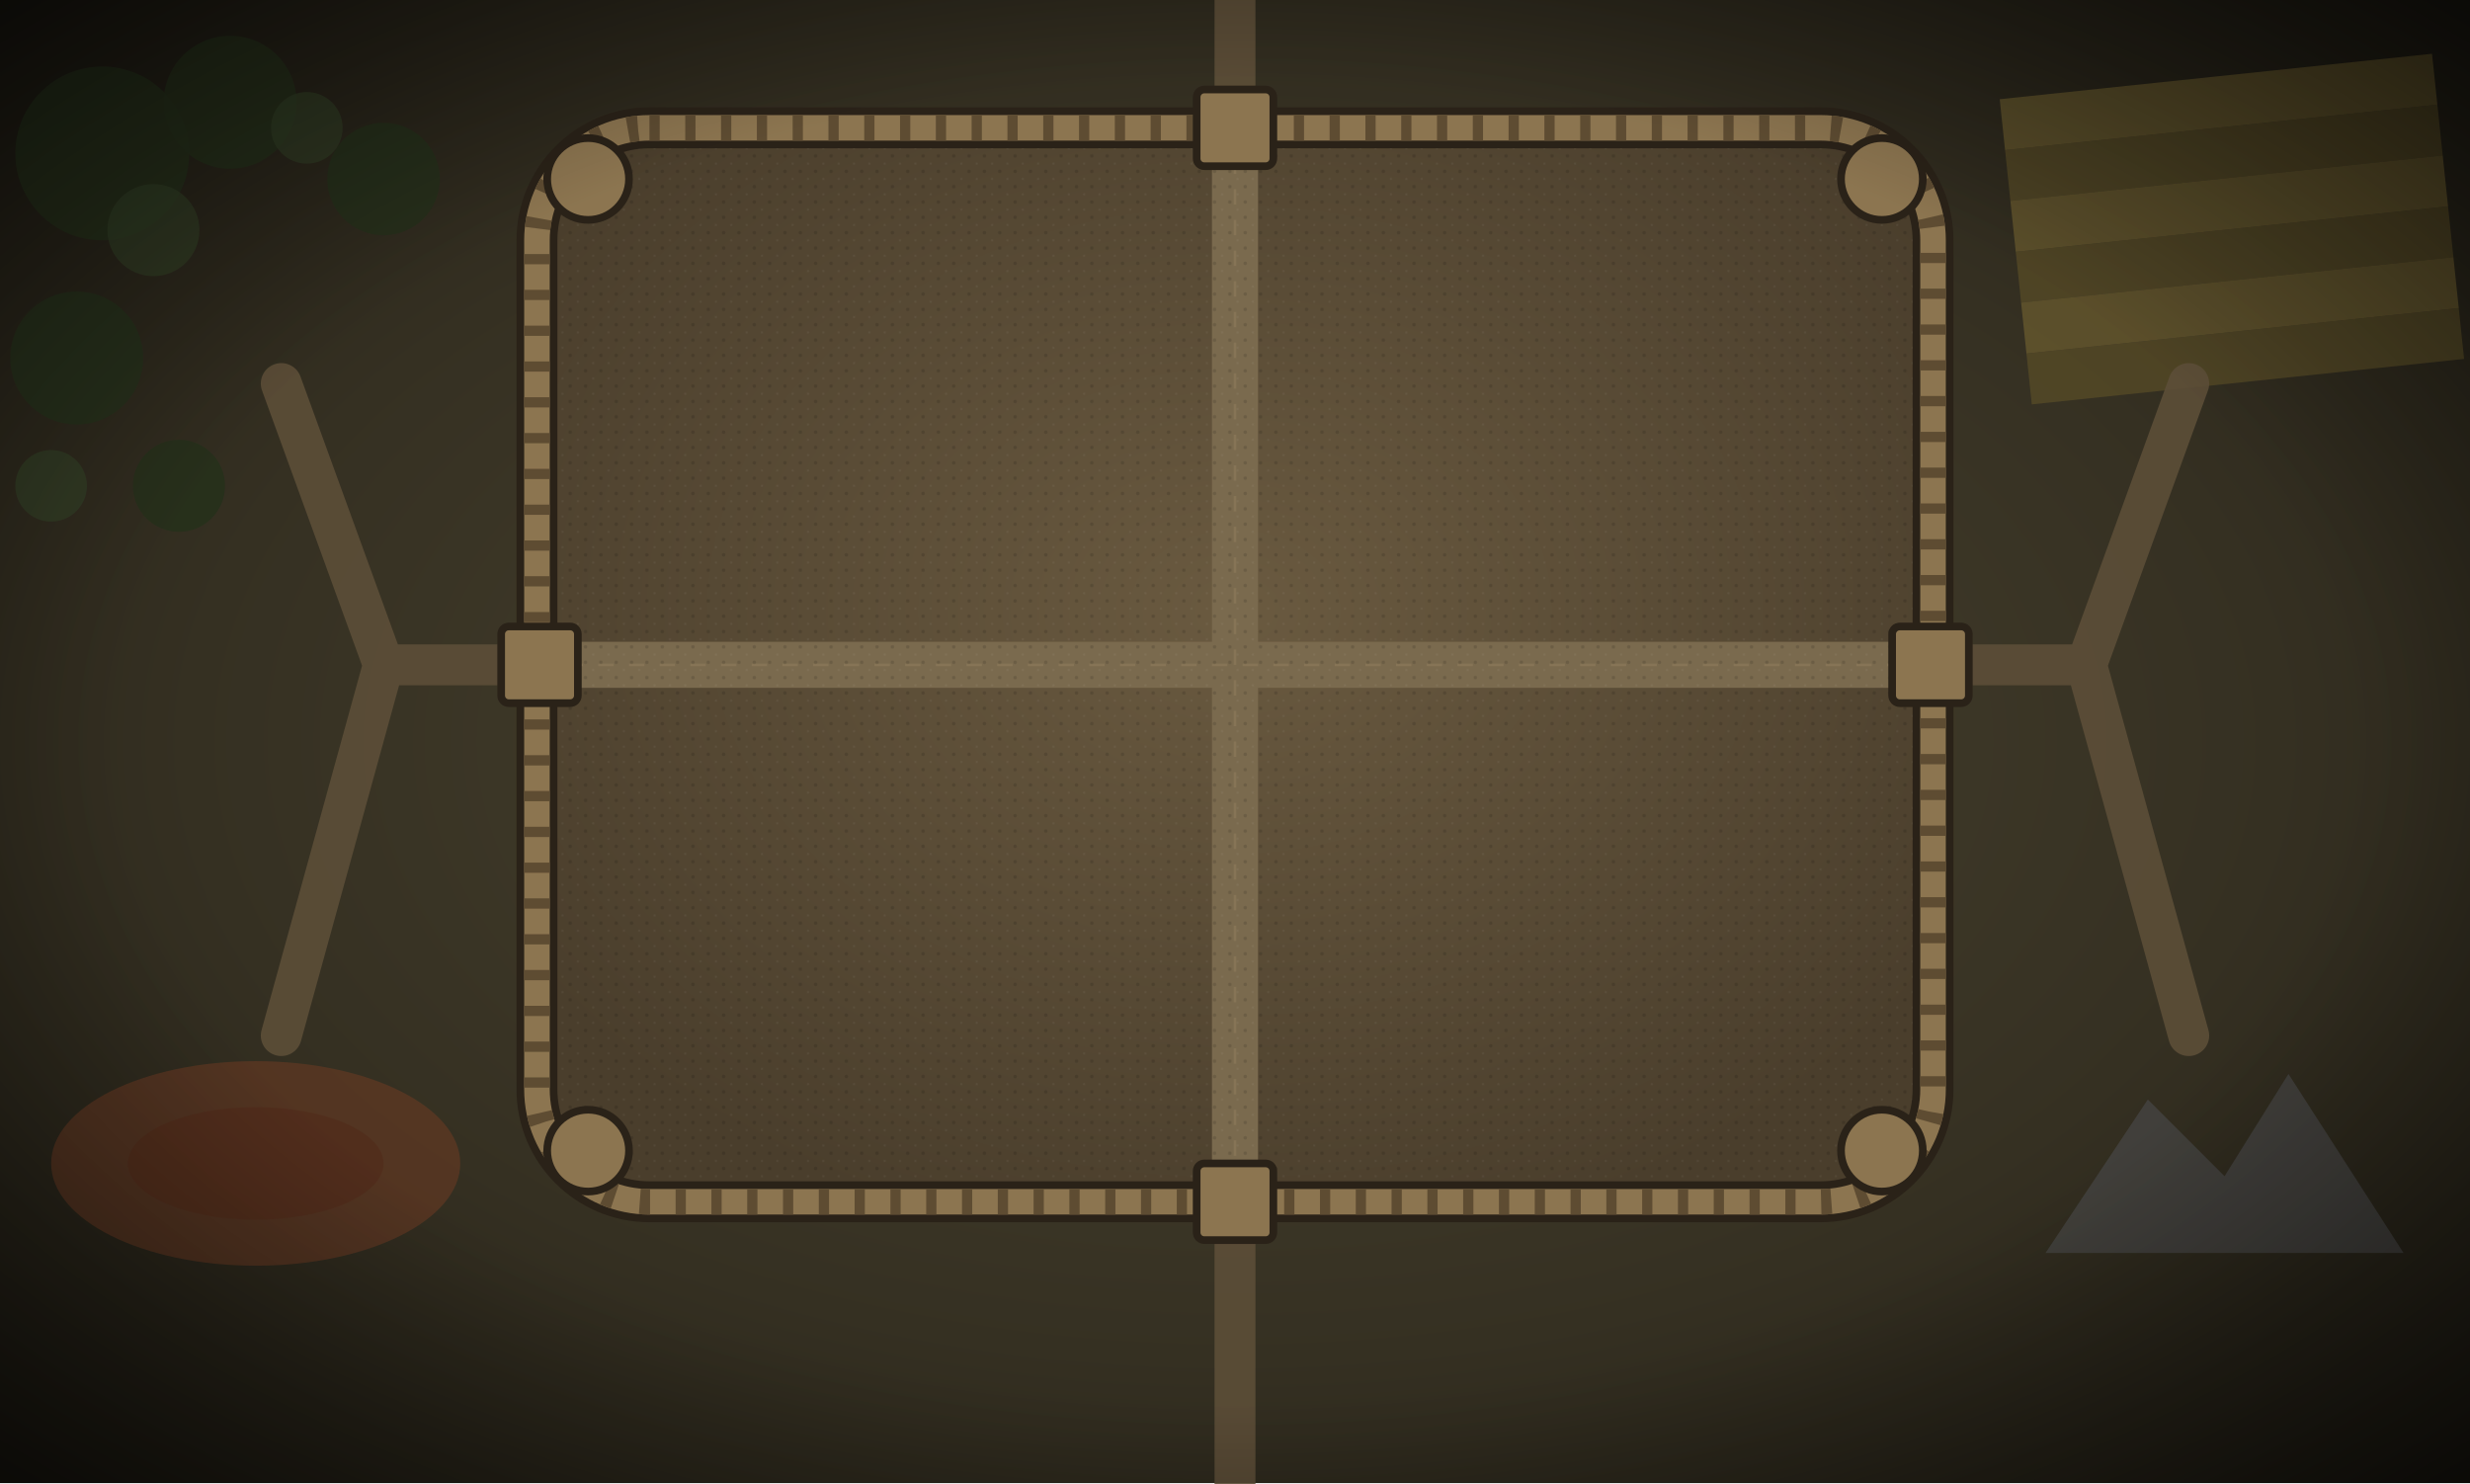
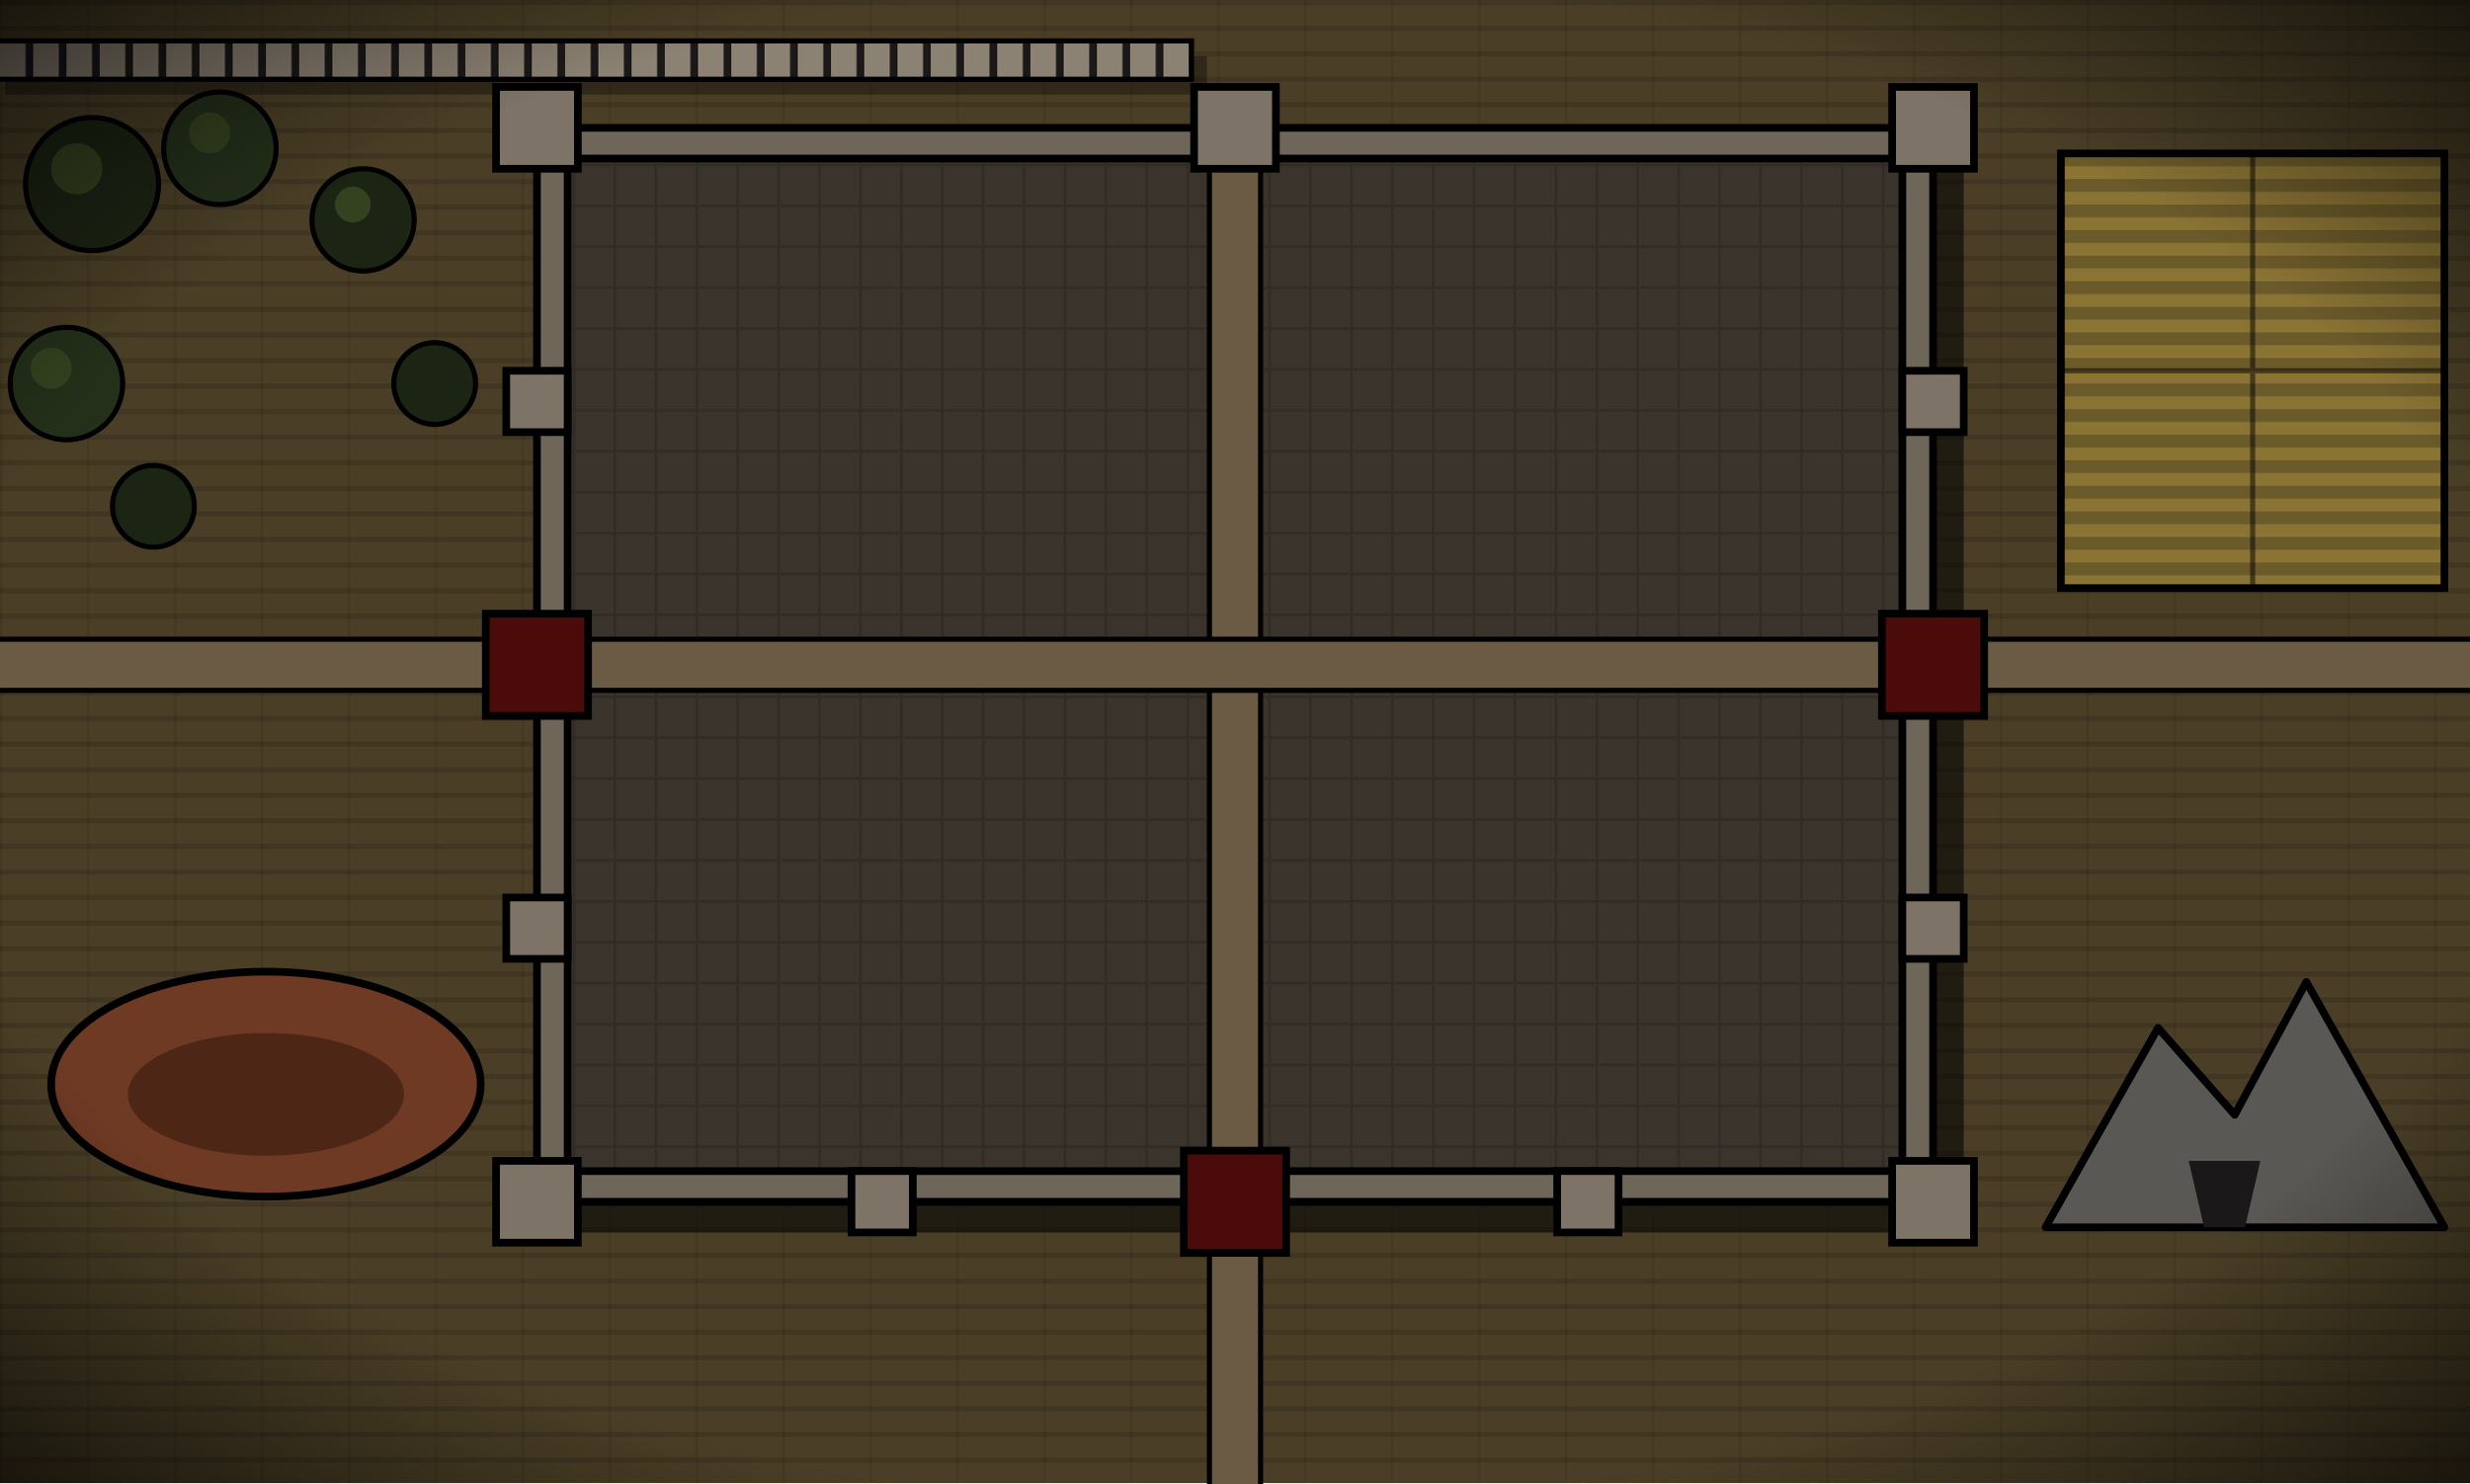
<svg xmlns="http://www.w3.org/2000/svg" width="966" height="580" viewBox="0 0 966 580">
  <defs>
-     <radialGradient id="gr" cx="0.5" cy="0.5" r="0.7">
-       <stop offset="0" stop-color="#4A4430" />
-       <stop offset="0.6" stop-color="#353022" />
-       <stop offset="1" stop-color="#1D1A12" />
-     </radialGradient>
-     <radialGradient id="inner" cx="0.5" cy="0.45" r="0.6">
-       <stop offset="0" stop-color="#6A5A40" />
-       <stop offset="1" stop-color="#4A3E2C" />
-     </radialGradient>
-     <radialGradient id="vignette" cx="0.5" cy="0.5" r="0.75">
-       <stop offset="0.6" stop-color="#000" stop-opacity="0" />
+     <pattern id="ground" width="34" height="10" patternUnits="userSpaceOnUse">
+       <rect width="34" height="10" fill="#4A3F26" />
+       <rect width="34" height="2" fill="#000" fill-opacity="0.14" />
+       <rect width="1" height="10" fill="#000" fill-opacity="0.08" />
+     </pattern>
+     <pattern id="paving" width="16" height="16" patternUnits="userSpaceOnUse">
+       <rect width="16" height="16" fill="#3A342D" />
+       <path d="M0 0.5H16M0.5 0V16" stroke="#000" stroke-opacity="0.16" />
+     </pattern>
+     <pattern id="fields" width="10" height="10" patternUnits="userSpaceOnUse">
+       <rect width="10" height="10" fill="#6B5A2A" />
+       <rect y="5" width="10" height="5" fill="#8A7434" />
+     </pattern>
+     <pattern id="arches" width="13" height="15" patternUnits="userSpaceOnUse">
+       <rect width="13" height="15" fill="#8C8273" />
+       <rect x="10" width="3" height="15" fill="#1A1818" />
+     </pattern>
+     <radialGradient id="vignette" cx="0.5" cy="0.5" r="0.72">
+       <stop offset="0.72" stop-color="#000" stop-opacity="0" />
      <stop offset="1" stop-color="#000" stop-opacity="0.7" />
    </radialGradient>
-     <pattern id="tex" width="6" height="6" patternUnits="userSpaceOnUse">
-       <circle cx="1" cy="1" r="0.7" fill="#000" fill-opacity="0.12" />
-       <circle cx="4" cy="4" r="0.5" fill="#fff" fill-opacity="0.04" />
-     </pattern>
  </defs>
-   <rect width="966" height="580" fill="url(#gr)" />
-   <g fill="#26301B" fill-opacity="0.9">
-     <circle cx="40" cy="60" r="34" />
-     <circle cx="90" cy="40" r="26" />
-     <circle cx="150" cy="70" r="22" />
-     <circle cx="30" cy="140" r="26" />
-     <circle cx="70" cy="190" r="18" />
+   <rect width="966" height="580" fill="url(#ground)" />
+   <rect x="-1" y="19" width="470" height="15" fill="#000" fill-opacity="0.35" transform="translate(3 3)" />
+   <rect x="-4" y="16" width="470" height="15" fill="url(#arches)" stroke="#000" stroke-width="2" />
+   <g stroke="#000" stroke-width="2">
+     <circle cx="36" cy="72" r="26" fill="#1C2413" />
+     <circle cx="86" cy="58" r="22" fill="#24301A" />
+     <circle cx="142" cy="86" r="20" fill="#1C2413" />
+     <circle cx="26" cy="150" r="22" fill="#24301A" />
+     <circle cx="170" cy="150" r="16" fill="#1C2413" />
+     <circle cx="60" cy="198" r="16" fill="#1C2413" />
  </g>
-   <g fill="#324026" fill-opacity="0.7">
-     <circle cx="60" cy="90" r="18" />
-     <circle cx="120" cy="50" r="14" />
-     <circle cx="20" cy="190" r="14" />
+   <g fill="#34421F">
+     <circle cx="30" cy="66" r="10" />
+     <circle cx="82" cy="52" r="8" />
+     <circle cx="138" cy="80" r="7" />
+     <circle cx="20" cy="144" r="8" />
  </g>
-   <ellipse cx="100" cy="455" rx="80" ry="40" fill="#6E3A24" fill-opacity="0.55" />
-   <ellipse cx="100" cy="455" rx="50" ry="22" fill="#502818" fill-opacity="0.55" />
-   <g transform="rotate(-6 870 110)" fill-opacity="0.55">
-     <rect x="790" y="30" width="170" height="20" fill="#7C6A34" />
-     <rect x="790" y="50" width="170" height="20" fill="#655629" />
-     <rect x="790" y="70" width="170" height="20" fill="#7C6A34" />
-     <rect x="790" y="90" width="170" height="20" fill="#655629" />
-     <rect x="790" y="110" width="170" height="20" fill="#7C6A34" />
-     <rect x="790" y="130" width="170" height="20" fill="#655629" />
+   <ellipse cx="104" cy="424" rx="84" ry="44" fill="#6E3A24" stroke="#000" stroke-width="3" />
+   <ellipse cx="104" cy="428" rx="54" ry="24" fill="#4E2616" />
+   <rect x="806" y="60" width="150" height="170" fill="url(#fields)" stroke="#000" stroke-width="3" />
+   <path d="M806 145H956M881 60V230" stroke="#000" stroke-width="2" stroke-opacity="0.5" />
+   <path d="M800 480l44-78 30 34 28-52 54 96z" fill="#5A5854" stroke="#000" stroke-width="3" stroke-linejoin="round" />
+   <path d="M862 480l-6-26h28l-6 26z" fill="#1A1818" />
+   <g fill="#6B5A44" stroke="#000" stroke-width="2">
+     <rect x="-4" y="250" width="218" height="20" />
+     <rect x="752" y="250" width="218" height="20" />
+     <rect x="473" y="466" width="20" height="118" />
  </g>
-   <path d="M800 490 l40-60 30 30 25-40 45 70z" fill="#4B4C4E" fill-opacity="0.6" />
-   <path d="M483 50 V0 M483 470 V580 M206 260 H150 L110 150 M150 260 L110 405 M760 260 H816 L856 150 M816 260 L856 405" stroke="#5C4E38" stroke-width="16" stroke-linecap="round" fill="none" stroke-opacity="0.9" />
-   <rect x="210" y="50" width="546" height="420" rx="44" fill="url(#inner)" />
-   <path d="M483 50 V470 M210 260 H756" stroke="#7A6A4E" stroke-width="18" fill="none" />
-   <path d="M483 50 V470 M210 260 H756" stroke="#8E7C5C" stroke-width="1" stroke-dasharray="6 6" fill="none" stroke-opacity="0.6" />
-   <rect x="210" y="50" width="546" height="420" rx="44" fill="url(#tex)" />
-   <rect x="210" y="50" width="546" height="420" rx="44" fill="none" stroke="#2A2218" stroke-width="16" />
-   <rect x="210" y="50" width="546" height="420" rx="44" fill="none" stroke="#8C7550" stroke-width="10" />
-   <rect x="210" y="50" width="546" height="420" rx="44" fill="none" stroke="#5E4C32" stroke-width="10" stroke-dasharray="4 10" />
-   <g fill="#8C7550" stroke="#2A2218" stroke-width="3">
-     <rect x="468" y="35" width="30" height="30" rx="3" />
-     <rect x="468" y="455" width="30" height="30" rx="3" />
-     <rect x="196" y="245" width="30" height="30" rx="3" />
-     <rect x="740" y="245" width="30" height="30" rx="3" />
-     <circle cx="230" cy="70" r="16" />
-     <circle cx="736" cy="70" r="16" />
-     <circle cx="230" cy="450" r="16" />
-     <circle cx="736" cy="450" r="16" />
+   <rect x="222" y="62" width="546" height="420" fill="#000" fill-opacity="0.55" />
+   <rect x="210" y="50" width="546" height="420" fill="#6F665A" stroke="#000" stroke-width="3" />
+   <rect x="222" y="62" width="522" height="396" fill="url(#paving)" stroke="#000" stroke-width="3" />
+   <g fill="#6B5A44" stroke="#000" stroke-width="2">
+     <rect x="473" y="62" width="20" height="396" />
+     <rect x="222" y="250" width="522" height="20" />
+   </g>
+   <g stroke="#000" stroke-width="3">
+     <g fill="#7D7366">
+       <rect x="194" y="34" width="32" height="32" />
+       <rect x="740" y="34" width="32" height="32" />
+       <rect x="194" y="454" width="32" height="32" />
+       <rect x="740" y="454" width="32" height="32" />
+       <rect x="467" y="34" width="32" height="32" />
+       <rect x="198" y="145" width="24" height="24" />
+       <rect x="744" y="145" width="24" height="24" />
+       <rect x="198" y="351" width="24" height="24" />
+       <rect x="744" y="351" width="24" height="24" />
+       <rect x="333" y="458" width="24" height="24" />
+       <rect x="609" y="458" width="24" height="24" />
+     </g>
+     <g fill="#4B0B0B">
+       <rect x="463" y="450" width="40" height="40" />
+       <rect x="190" y="240" width="40" height="40" />
+       <rect x="736" y="240" width="40" height="40" />
+     </g>
  </g>
  <rect width="966" height="580" fill="url(#vignette)" />
</svg>
